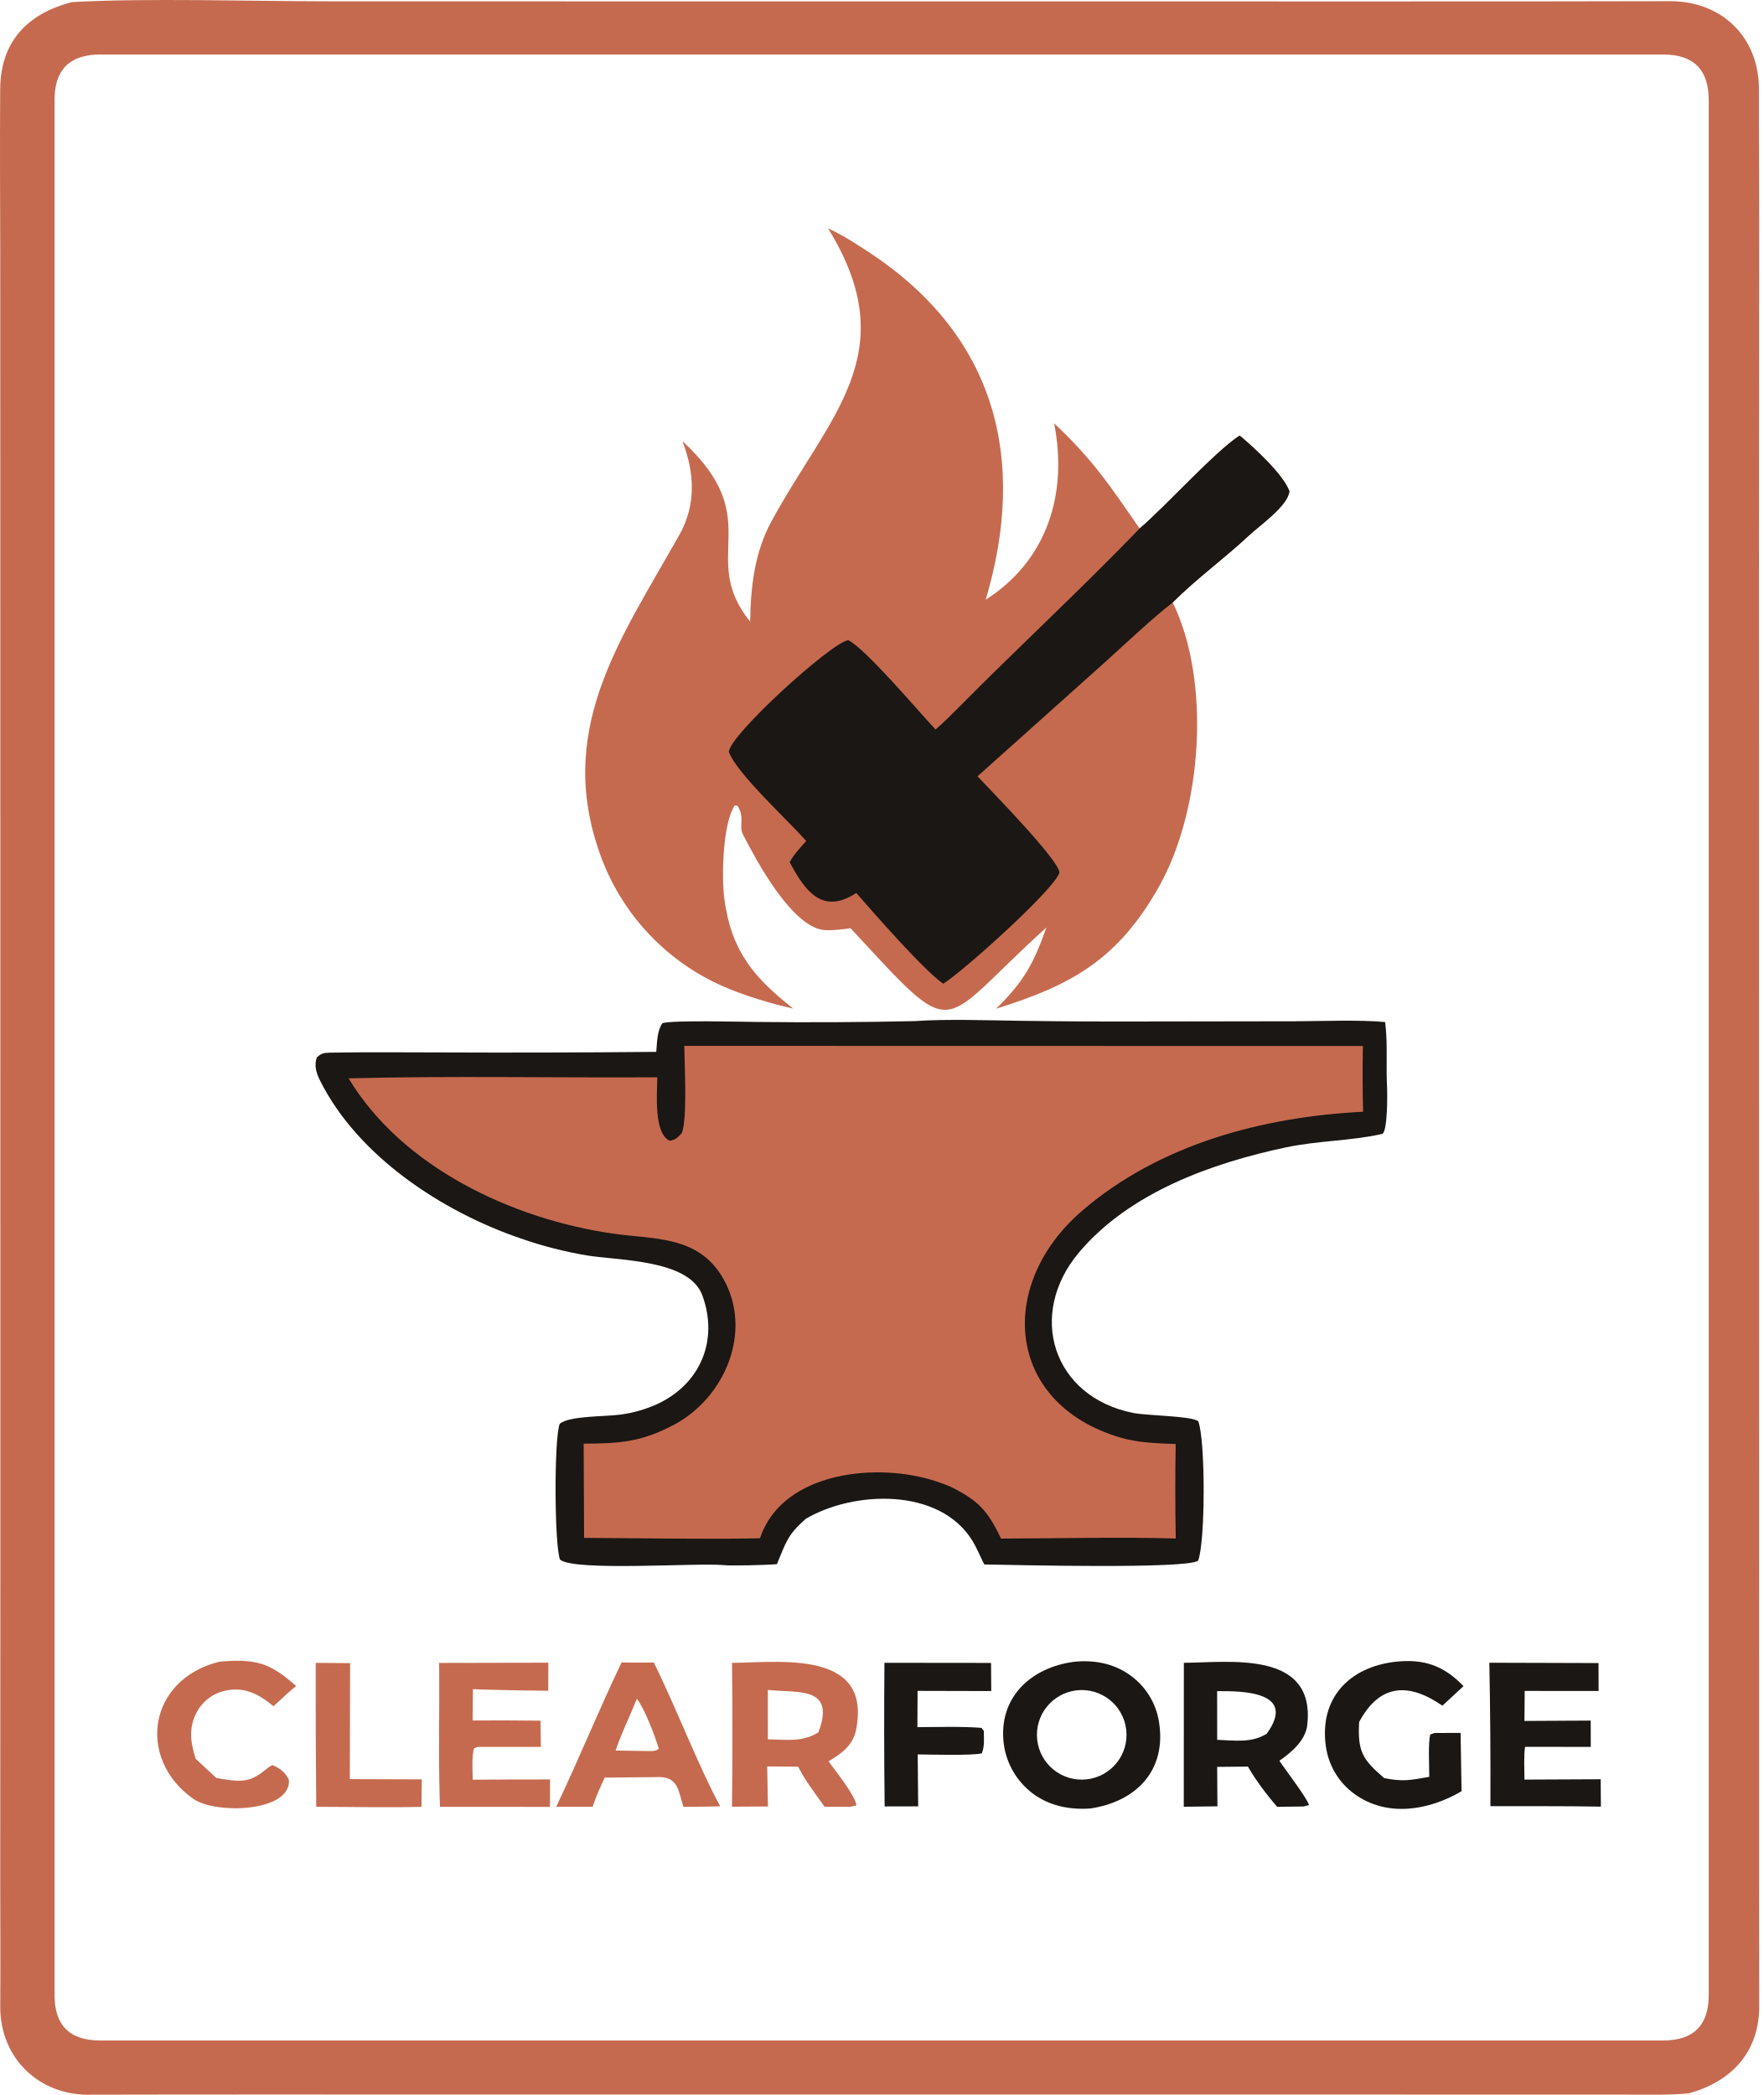
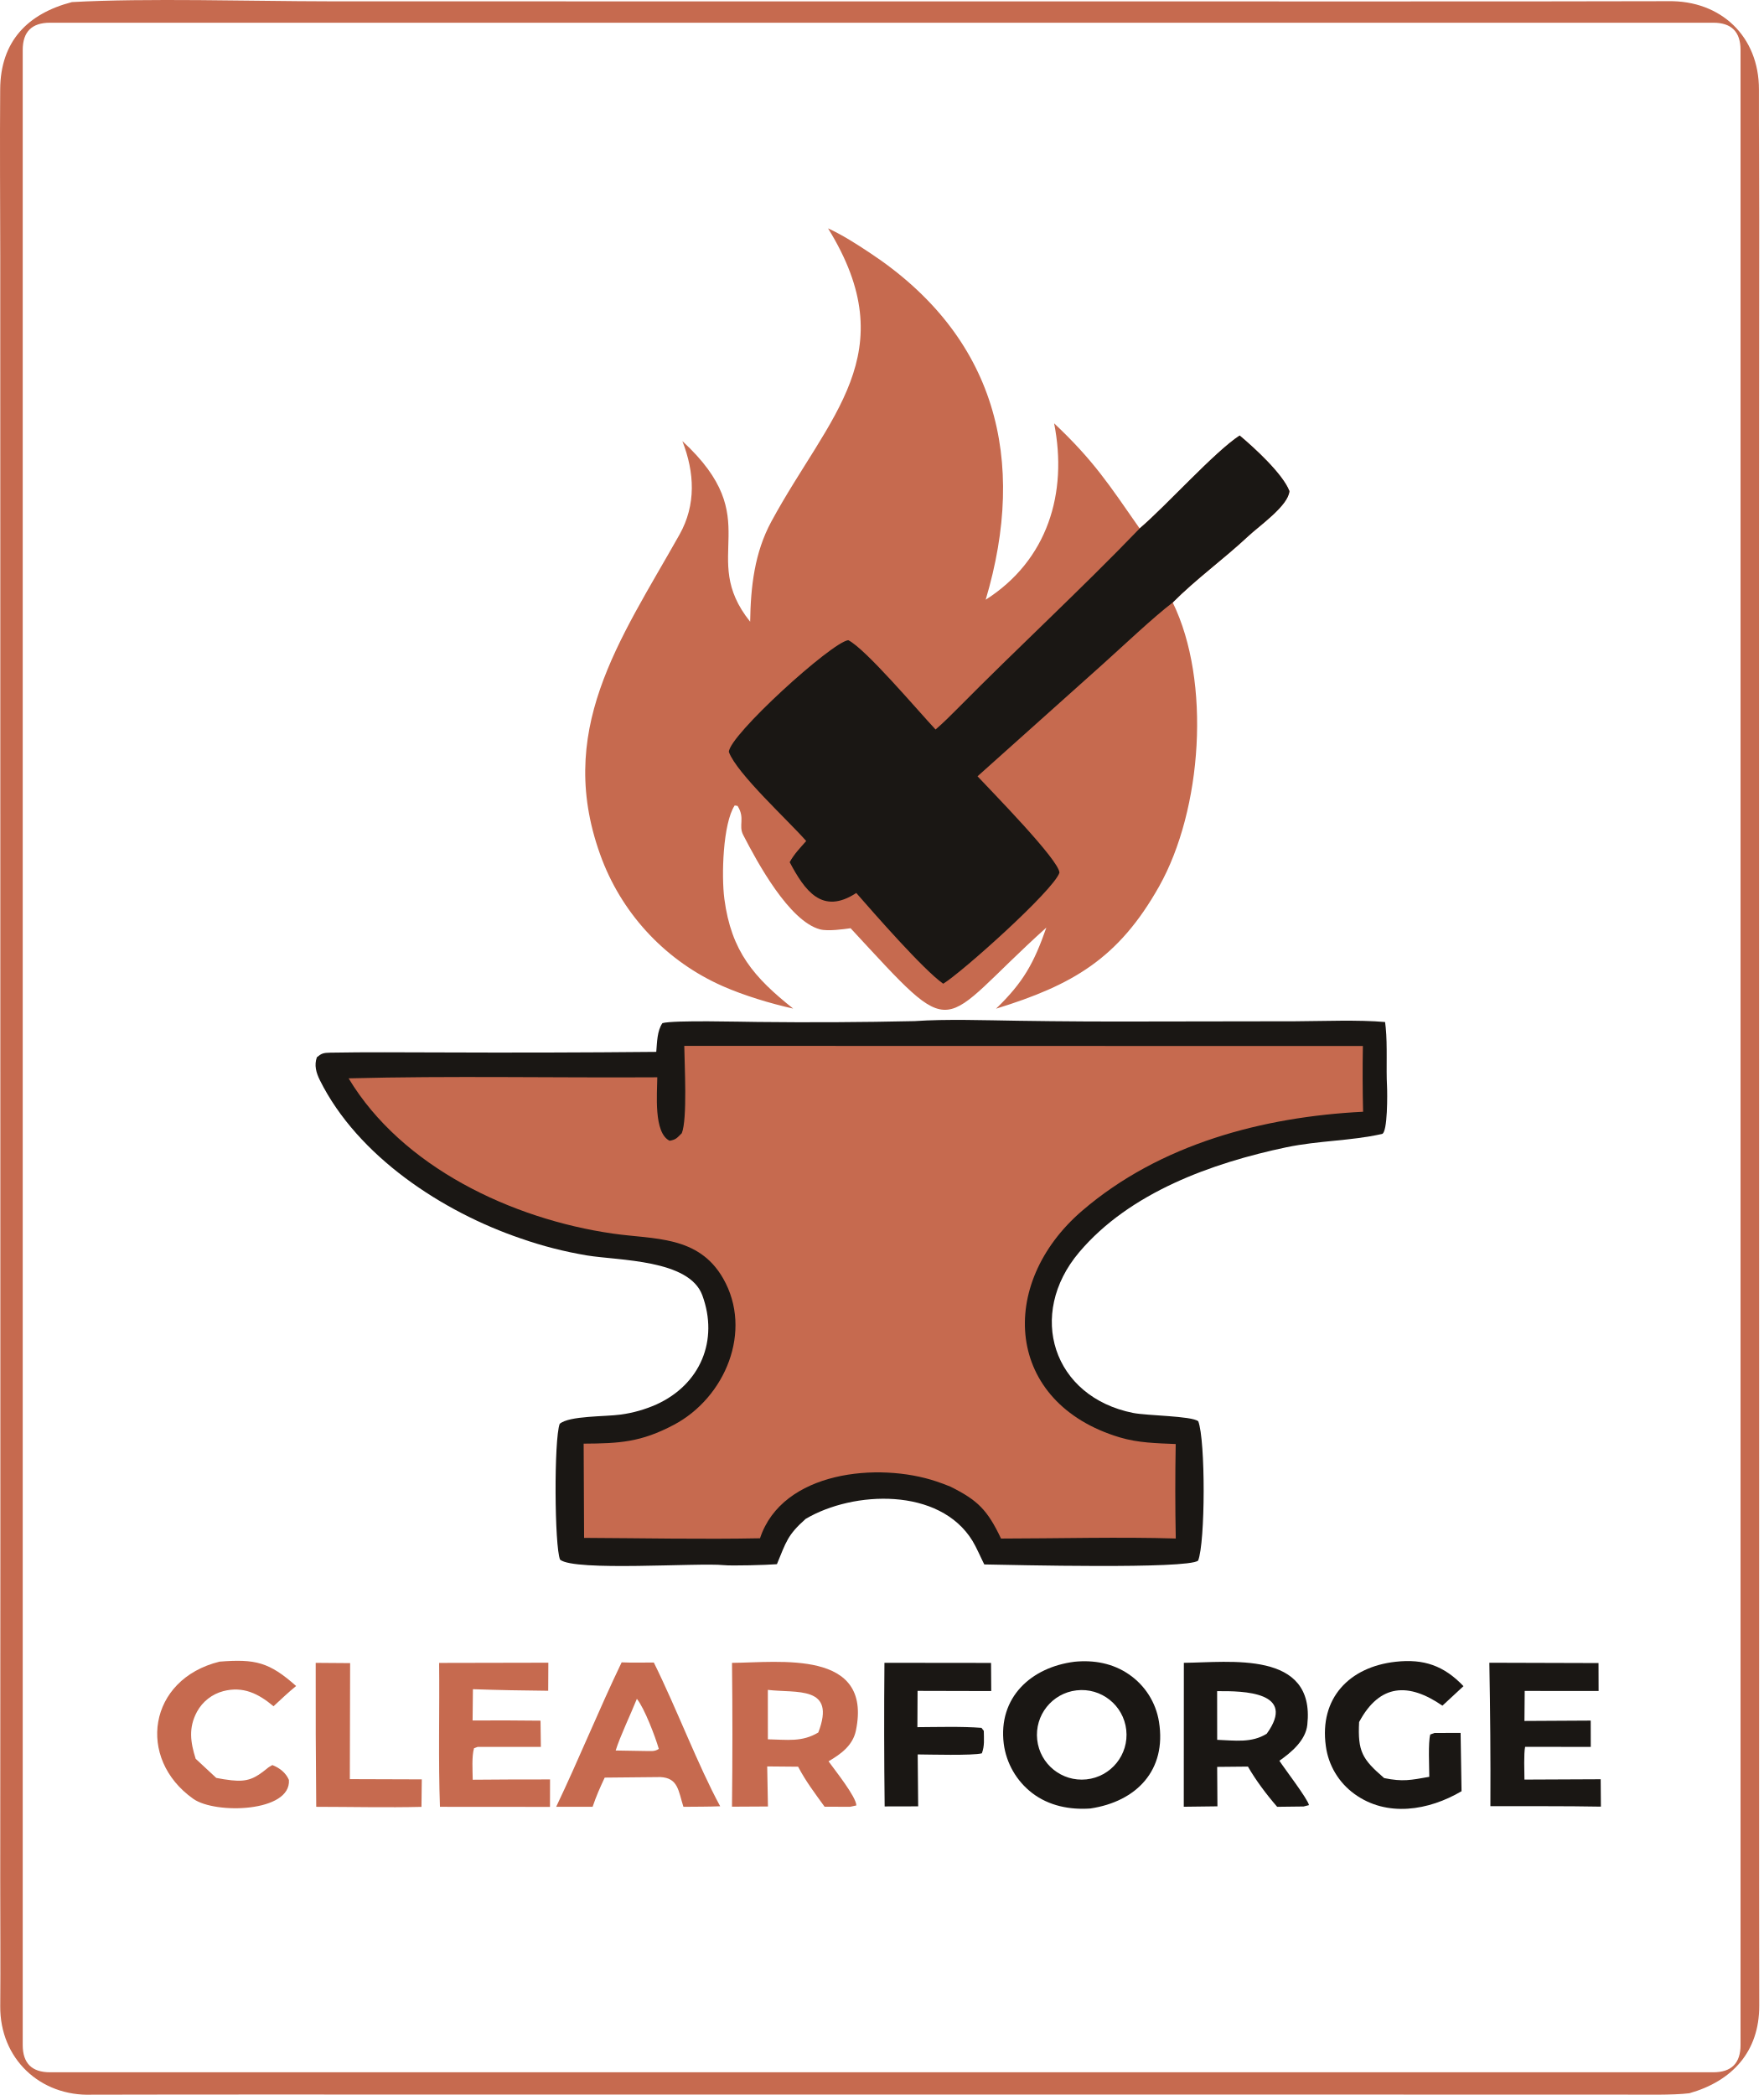
<svg xmlns="http://www.w3.org/2000/svg" width="388" height="461" viewBox="0 0 388 461" fill="none">
-   <path d="M15.827 0.46C32.296 -0.456 55.211 0.276 72.303 0.291L175.85 0.311L307.773 0.314C327.552 0.324 347.291 0.306 367.117 0.26C378.692 0.072 387.079 8.034 387.048 19.706C387.026 29.188 387.119 38.973 387.11 48.546L387.061 120.961L387.092 335.172C387.097 370.579 387.053 405.986 387.114 441.393C387.132 451.469 381.14 457.96 371.737 460.614C368.119 461.063 361.394 460.913 357.639 460.918L333.295 460.913L252.934 460.896L97.261 460.9C71.58 460.904 45.988 460.869 20.214 460.931C8.802 461.34 -0.049 452.986 0.055 441.445C0.135 432.459 0.046 422.997 0.053 413.83L0.083 337.928L0.069 122.141L0.056 56.143C0.034 43.967 -0.049 31.784 0.042 19.61C0.121 9.124 6.025 3.018 15.827 0.46Z M 22 12 H 366 Q 376 12 376 22 V 439 Q 376 449 366 449 H 22 Q 12 449 12 439 V 22 Q 12 12 22 12 Z" fill="#C66A4F" fill-rule="evenodd" />
+   <path d="M15.827 0.46C32.296 -0.456 55.211 0.276 72.303 0.291L175.85 0.311L307.773 0.314C327.552 0.324 347.291 0.306 367.117 0.26C378.692 0.072 387.079 8.034 387.048 19.706C387.026 29.188 387.119 38.973 387.11 48.546L387.061 120.961L387.092 335.172C387.097 370.579 387.053 405.986 387.114 441.393C387.132 451.469 381.14 457.96 371.737 460.614C368.119 461.063 361.394 460.913 357.639 460.918L333.295 460.913L252.934 460.896L97.261 460.9C71.58 460.904 45.988 460.869 20.214 460.931C8.802 461.34 -0.049 452.986 0.055 441.445C0.135 432.459 0.046 422.997 0.053 413.83L0.083 337.928L0.069 122.141L0.056 56.143C0.034 43.967 -0.049 31.784 0.042 19.61C0.121 9.124 6.025 3.018 15.827 0.46Z M 11 5 H 377 Q 383 5 383 11 V 450 Q 383 456 377 456 H 11 Q 5 456 5 450 V 11 Q 5 5 11 5 Z" fill="#C66A4F" fill-rule="evenodd" />
  <path d="M201.262 224.694C208.143 224.206 217.061 224.514 223.995 224.615C233.656 224.764 243.318 224.817 252.98 224.777L285.07 224.729C291.09 224.698 298.972 224.373 304.782 224.896C304.834 225.292 304.88 225.692 304.92 226.087C305.329 230.218 304.988 234.911 305.21 239.06C305.286 240.479 305.375 249.246 304.105 249.527C296.984 251.105 290.392 250.942 283.071 252.454C266.639 255.922 248.593 262.399 237.469 275.552C225.876 289.267 231.668 307.39 249.343 310.915C252.467 311.539 262.203 311.552 263.674 312.747C265.282 316.948 265.241 339.391 263.64 343.417C261.256 345.319 222.829 344.361 216.587 344.252C215.807 342.709 214.853 340.468 213.989 339.057C206.756 327.249 187.803 328.005 177.285 334.228C173.268 337.792 173 339.273 170.959 344.19L170.693 344.212C168.749 344.375 160.98 344.59 159.25 344.405C153.751 343.83 126.377 345.834 123.243 343.197C122.001 340.31 121.874 316.711 123.162 313.31C125.278 311.504 133.182 311.754 136.612 311.271C139.316 310.902 141.955 310.15 144.449 309.043C154.129 304.639 158.189 294.927 154.537 285.013C151.632 277.13 136.243 277.406 129.182 276.259C124.214 275.429 119.327 274.176 114.575 272.511C97.416 266.671 78.746 254.493 70.393 237.711C69.576 236.067 69.094 234.397 69.731 232.639C70.76 231.796 71.145 231.664 72.675 231.637C80.594 231.492 88.715 231.571 96.618 231.585C112.548 231.655 128.479 231.615 144.409 231.462C144.59 229.343 144.592 226.83 145.763 225.138C148.251 224.443 163.389 224.857 166.659 224.879C178.194 225.01 189.73 224.949 201.262 224.694Z" fill="#1A1714" />
  <path d="M150.573 230.143L299.898 230.174C299.813 234.995 299.828 239.816 299.944 244.636C277.966 245.753 255.288 251.694 238.141 266.407C219.324 282.557 221.131 308.726 246.401 316.294C250.46 317.506 254.483 317.577 258.71 317.757C258.584 324.687 258.588 331.617 258.723 338.547C246.805 338.165 232.361 338.547 220.27 338.556C217.317 332.325 215.18 330.132 209.141 327.135C208.134 326.717 207.111 326.335 206.076 325.992C193.31 321.677 172.137 323.685 167.237 338.495C154.65 338.75 141.187 338.464 128.528 338.407L128.431 317.673C136.261 317.625 141.009 317.383 148.304 313.516C159.568 307.544 165.738 292.875 159.123 281.313C153.681 271.821 143.945 272.761 134.828 271.443C112.638 268.239 88.467 256.831 76.711 237.289C98.854 236.704 122.341 237.196 144.635 237.056C144.611 240.624 143.79 249.299 147.353 251.022C148.778 250.762 148.928 250.437 150.023 249.365C151.293 246.267 150.611 234.142 150.573 230.143Z" fill="#C66A4F" />
  <path d="M182.21 50.248C185.44 51.737 188.428 53.668 191.389 55.624C219.206 74 226.066 101.135 216.897 131.968C230.497 123.295 234.996 108.535 231.956 93.147C240.693 101.389 244.028 106.614 250.775 116.286C256.688 111.249 267.185 99.499 272.781 95.835C275.982 98.516 282.269 104.261 283.73 108.064C283.487 111.283 277.126 115.677 274.631 118.016C269.378 122.939 263.093 127.487 258.052 132.579C266.552 149.942 264.528 178.217 255.065 195.041C246.117 210.95 236.018 216.759 219.176 221.961C225.195 216.141 227.508 211.945 230.246 204.113C205.769 226.135 211.222 230.205 187.169 204.254C185.666 204.469 182.167 204.963 180.44 204.502C173.664 202.694 166.677 189.835 163.529 183.712C162.445 181.604 164.014 180.046 162.297 177.341L161.665 177.235C159.058 181.236 158.725 192.737 159.393 197.796C160.921 209.379 165.916 215.083 174.538 221.939C169.548 220.827 163.674 219.053 159.023 216.996C146.853 211.629 137.316 201.646 132.515 189.244C121.725 161.004 136.412 140.947 149.522 117.638C153.198 111.102 152.861 103.991 150.154 97.062C168.977 114.41 153.452 122.322 165.069 136.808C165.181 129.117 166.027 121.597 169.74 114.748C182.358 91.47 199.214 77.787 182.21 50.248Z" fill="#C66A4F" />
  <path d="M250.775 116.286C256.688 111.249 267.185 99.499 272.781 95.835C275.982 98.516 282.269 104.261 283.73 108.064C283.487 111.283 277.126 115.677 274.631 118.016C269.378 122.939 263.093 127.487 258.052 132.579C253.849 135.763 246.768 142.478 242.67 146.147L215.103 170.821C218.153 174.108 233.105 189.298 233.124 192.043C231.796 195.975 211.565 214.045 207.55 216.467C203.174 213.393 192.341 200.984 188.421 196.5C180.914 201.417 177.103 195.997 173.767 189.721C174.733 187.946 176.064 186.581 177.402 185.065C173.654 180.744 162.134 170.243 160.387 165.47C160.358 161.897 182.983 141.31 186.659 140.87C190.475 142.757 201.974 156.382 205.87 160.526C207.513 159.104 209.232 157.41 210.763 155.86C223.898 142.567 237.837 129.736 250.775 116.286Z" fill="#1A1714" />
  <path d="M236.458 365.662C240.689 365.244 244.871 365.996 248.409 368.435C251.958 370.856 254.352 374.631 255.029 378.876C256.749 389.511 250.103 396.428 239.936 397.953C235.389 398.278 230.809 397.373 227.133 394.564C223.687 391.919 221.434 388.012 220.87 383.706C219.61 373.532 226.874 366.866 236.458 365.662Z M236.882 371.959C242.315 371.322 247.228 375.229 247.829 380.665C248.431 386.096 244.49 390.983 239.049 391.55C233.659 392.108 228.829 388.214 228.233 382.831C227.637 377.443 231.501 372.592 236.882 371.959Z" fill="#1A1714" fill-rule="evenodd" />
  <path d="M161.076 365.908C171.418 365.846 192.043 362.867 188.343 380.788C187.664 384.079 185.075 385.956 182.316 387.573C183.67 389.471 188.403 395.364 188.439 397.285L187.069 397.579L181.449 397.566C179.339 394.639 177.297 391.967 175.623 388.759L168.82 388.698L168.984 397.513L161.071 397.557C161.191 387.006 161.193 376.455 161.076 365.908Z M168.962 371.854C175.227 372.623 184.077 370.808 180.063 381.232C176.449 383.394 173.243 382.809 168.969 382.73L168.962 371.854Z" fill="#C66A4F" fill-rule="evenodd" />
  <path d="M260.503 365.899C270.517 365.824 289.464 363.06 287.67 379.54C287.297 382.967 284.178 385.591 281.525 387.45C282.639 389.168 287.797 395.896 288.035 397.214L286.857 397.513L281.037 397.584C278.746 394.956 276.334 391.748 274.604 388.733L267.834 388.799L267.892 397.478L260.485 397.57L260.503 365.899Z M267.825 372.135C273.616 372.082 285.415 372.258 278.743 381.5C275.407 383.583 271.759 382.989 267.837 382.844L267.825 372.135Z" fill="#1A1714" fill-rule="evenodd" />
  <path d="M136.789 365.798C138.931 365.903 141.678 365.829 143.87 365.833C148.833 375.831 153.629 388.553 158.473 397.469C155.857 397.575 153.02 397.553 150.384 397.584C149.264 394.064 149.237 391.233 145.308 391.04L133.064 391.159C131.952 393.532 131.252 395.105 130.404 397.575L122.386 397.579C127.402 387.063 131.836 376.094 136.789 365.798Z M140.141 373.827C141.819 375.892 144.206 382.198 144.969 384.835C144.003 385.507 143.159 385.279 141.791 385.301L135.477 385.195C136.457 382.049 138.806 377.175 140.141 373.827Z" fill="#C66A4F" fill-rule="evenodd" />
  <path d="M327.725 365.881L351.749 365.952L351.767 372.095L335.506 372.087L335.449 378.692L350.03 378.612L350.043 384.404L335.598 384.382C335.282 385.903 335.436 389.862 335.449 391.594L352.224 391.519L352.272 397.548C344.258 397.395 335.994 397.469 327.957 397.443C328.006 386.923 327.928 376.398 327.725 365.881Z" fill="#1A1714" />
  <path d="M96.628 365.921L120.66 365.873L120.629 372.051C115.106 372.007 109.584 371.893 104.065 371.704L103.994 378.586C108.976 378.555 113.959 378.568 118.941 378.63L119.014 384.4L105.113 384.396L104.309 384.694C103.784 386.448 103.993 389.656 104.025 391.625C109.695 391.572 115.365 391.55 121.035 391.559L121.022 397.601L96.812 397.584C96.43 387.555 96.745 376.151 96.628 365.921Z" fill="#C66A4F" />
  <path d="M307.075 365.671C313.313 364.963 317.779 366.554 322.034 371.036L317.399 375.33C309.979 370.219 303.612 370.443 299.069 378.933C298.741 385.398 299.747 387.107 304.582 391.264C308.713 392.108 310.413 391.708 314.51 390.987C314.504 388.755 314.23 383.46 314.724 381.675L315.652 381.337L321.401 381.328L321.606 394.156C314.398 398.405 305.179 399.957 298.025 394.745C294.567 392.24 292.295 388.421 291.741 384.189C290.297 373.669 296.917 366.809 307.075 365.671Z" fill="#1A1714" />
  <path d="M48.315 365.64C56.192 365.011 59.273 365.763 65.16 371.001C63.503 372.341 61.773 373.998 60.186 375.457C56.91 372.706 53.509 370.984 49.129 372.135C46.668 372.781 44.581 374.411 43.358 376.644C41.437 380.199 41.907 383.363 43.055 387.015L47.586 391.225C48.69 391.444 49.801 391.62 50.918 391.748C54.518 392.152 56.129 391.299 58.754 389.168C59.05 388.878 59.566 388.619 59.929 388.399C61.515 389.01 62.903 390.087 63.575 391.669C64.079 398.775 47.391 399.271 42.523 395.826C30.003 386.971 32.571 369.511 48.315 365.64Z" fill="#C66A4F" />
  <path d="M194.619 365.895L218.076 365.921L218.118 372.113L201.908 372.073L201.869 380.058C206.235 380.036 211.713 379.869 215.971 380.212L216.483 380.871C216.503 382.638 216.682 384.194 216.054 385.811C214.063 386.347 204.42 386.074 201.937 386.057L202.041 397.483L194.666 397.5C194.54 386.966 194.524 376.428 194.619 365.895Z" fill="#1A1714" />
  <path d="M69.469 365.908L77.044 365.965L76.98 391.493L92.813 391.546L92.743 397.597C85.304 397.777 77.088 397.592 69.585 397.584C69.483 387.028 69.444 376.468 69.469 365.908Z" fill="#C66A4F" />
</svg>
